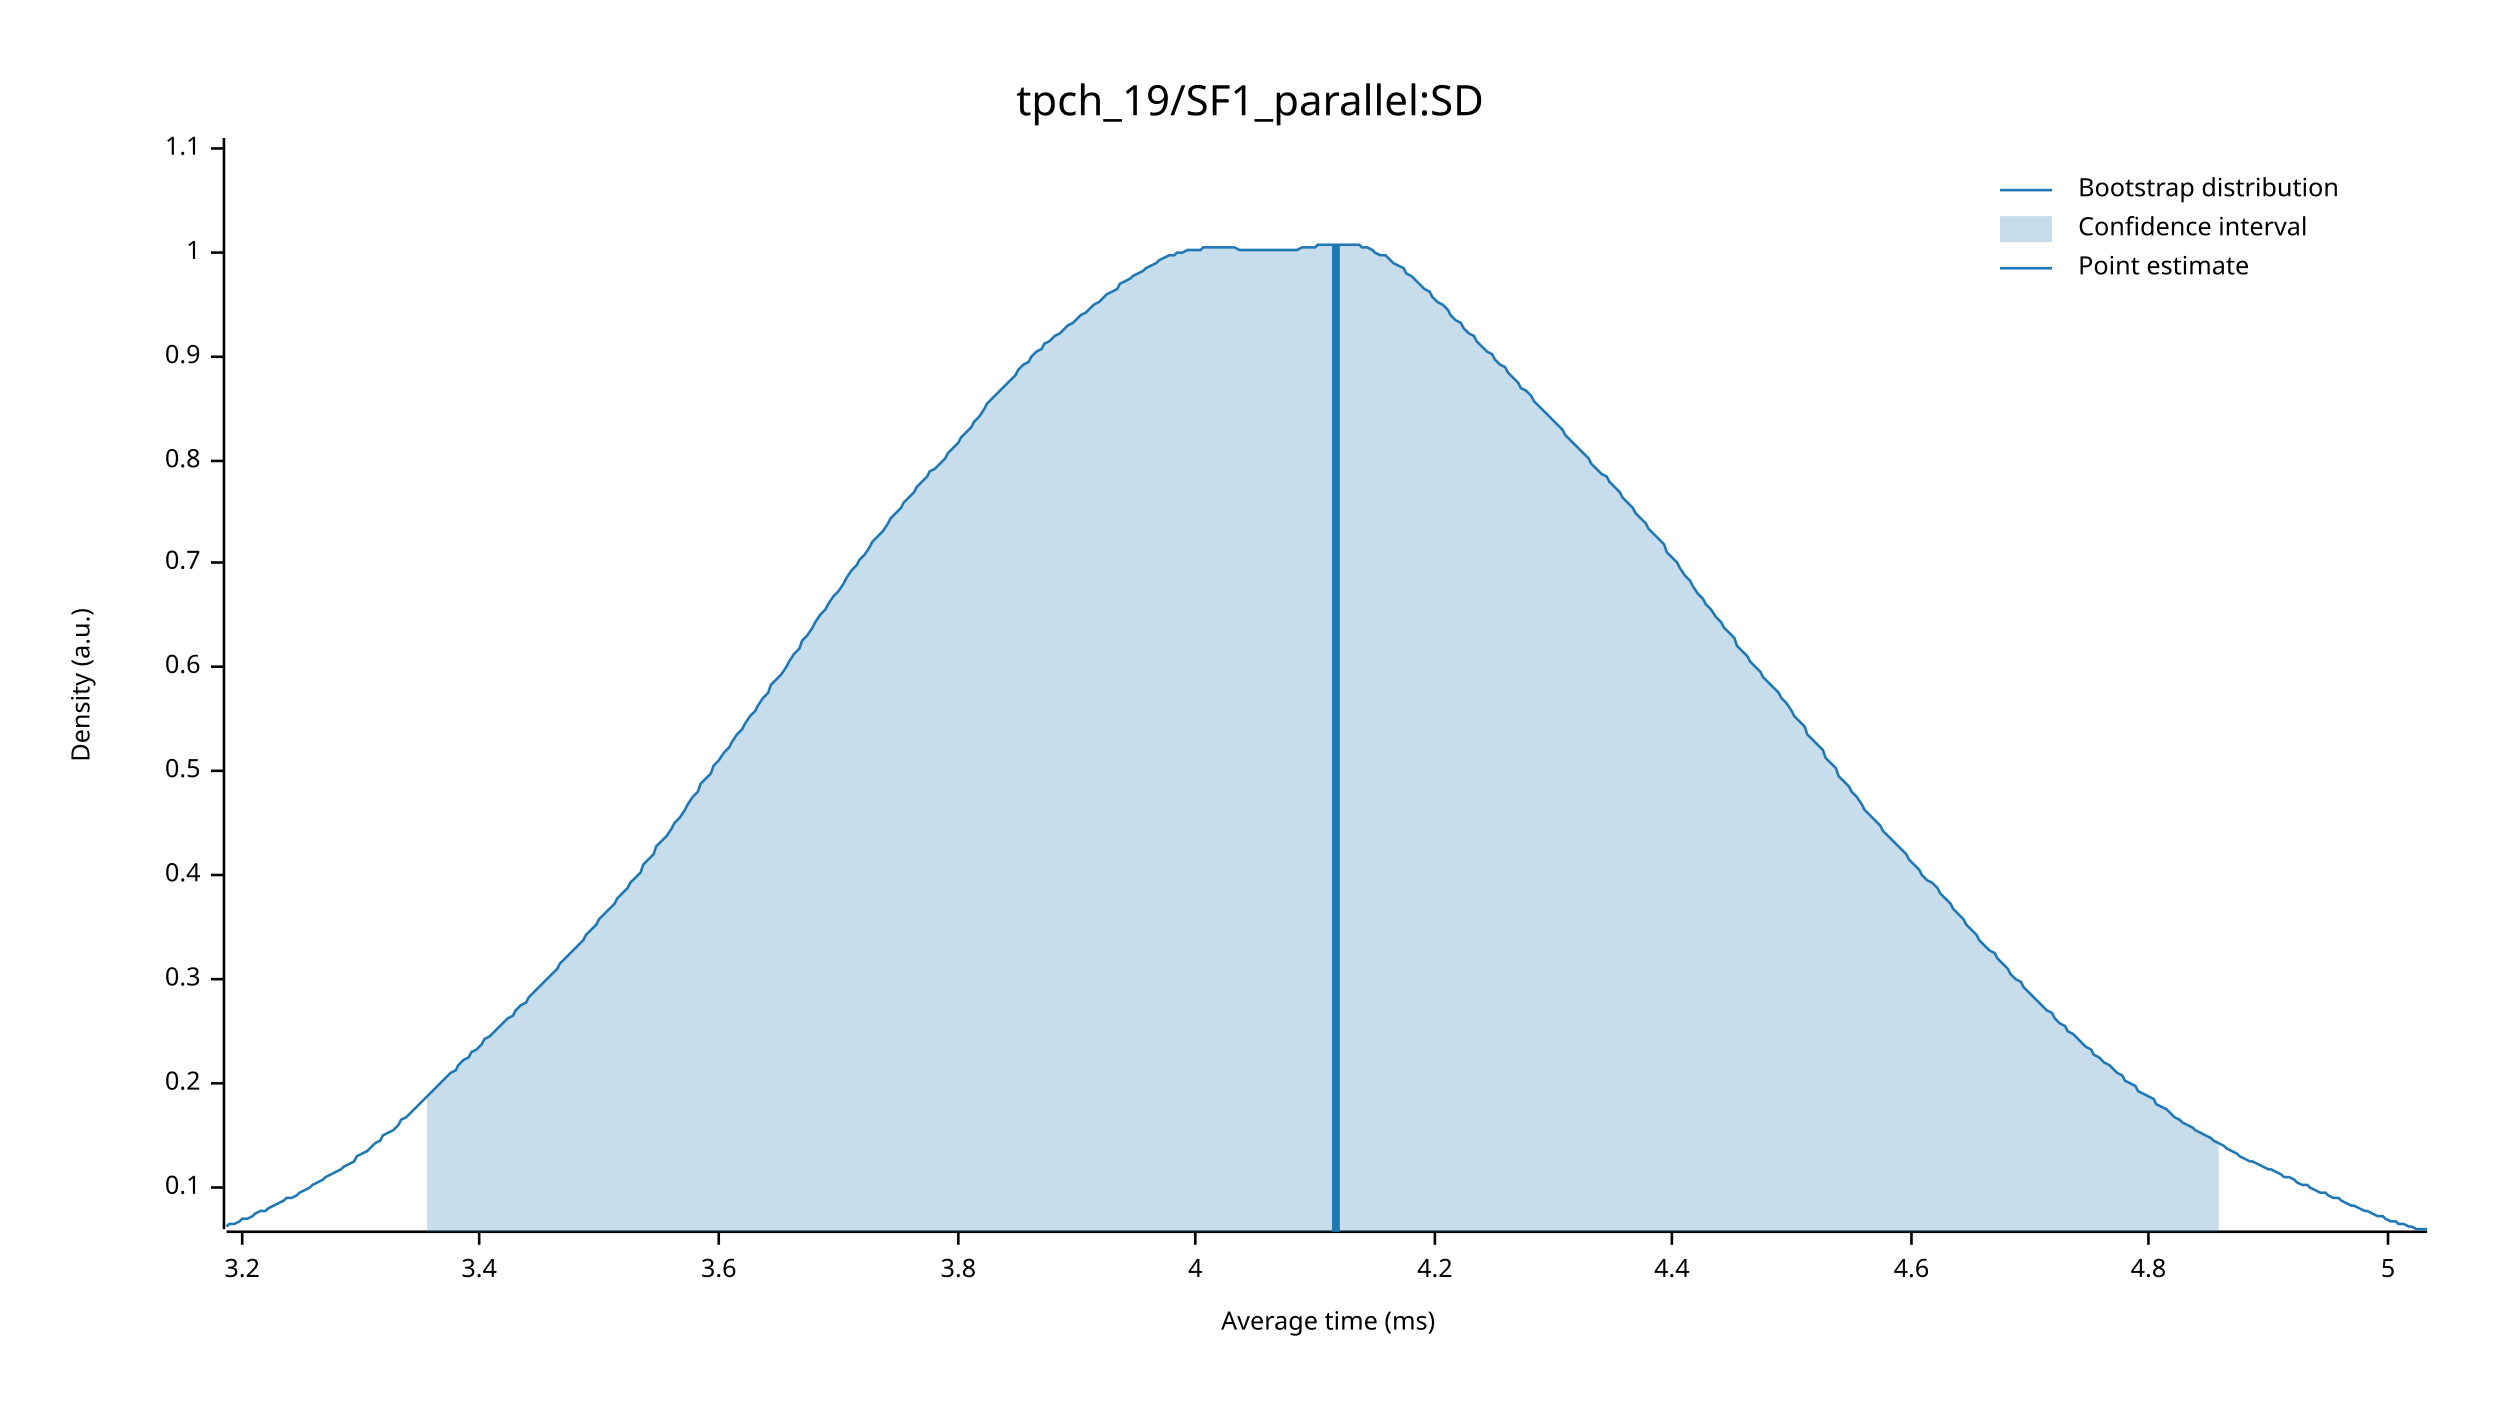
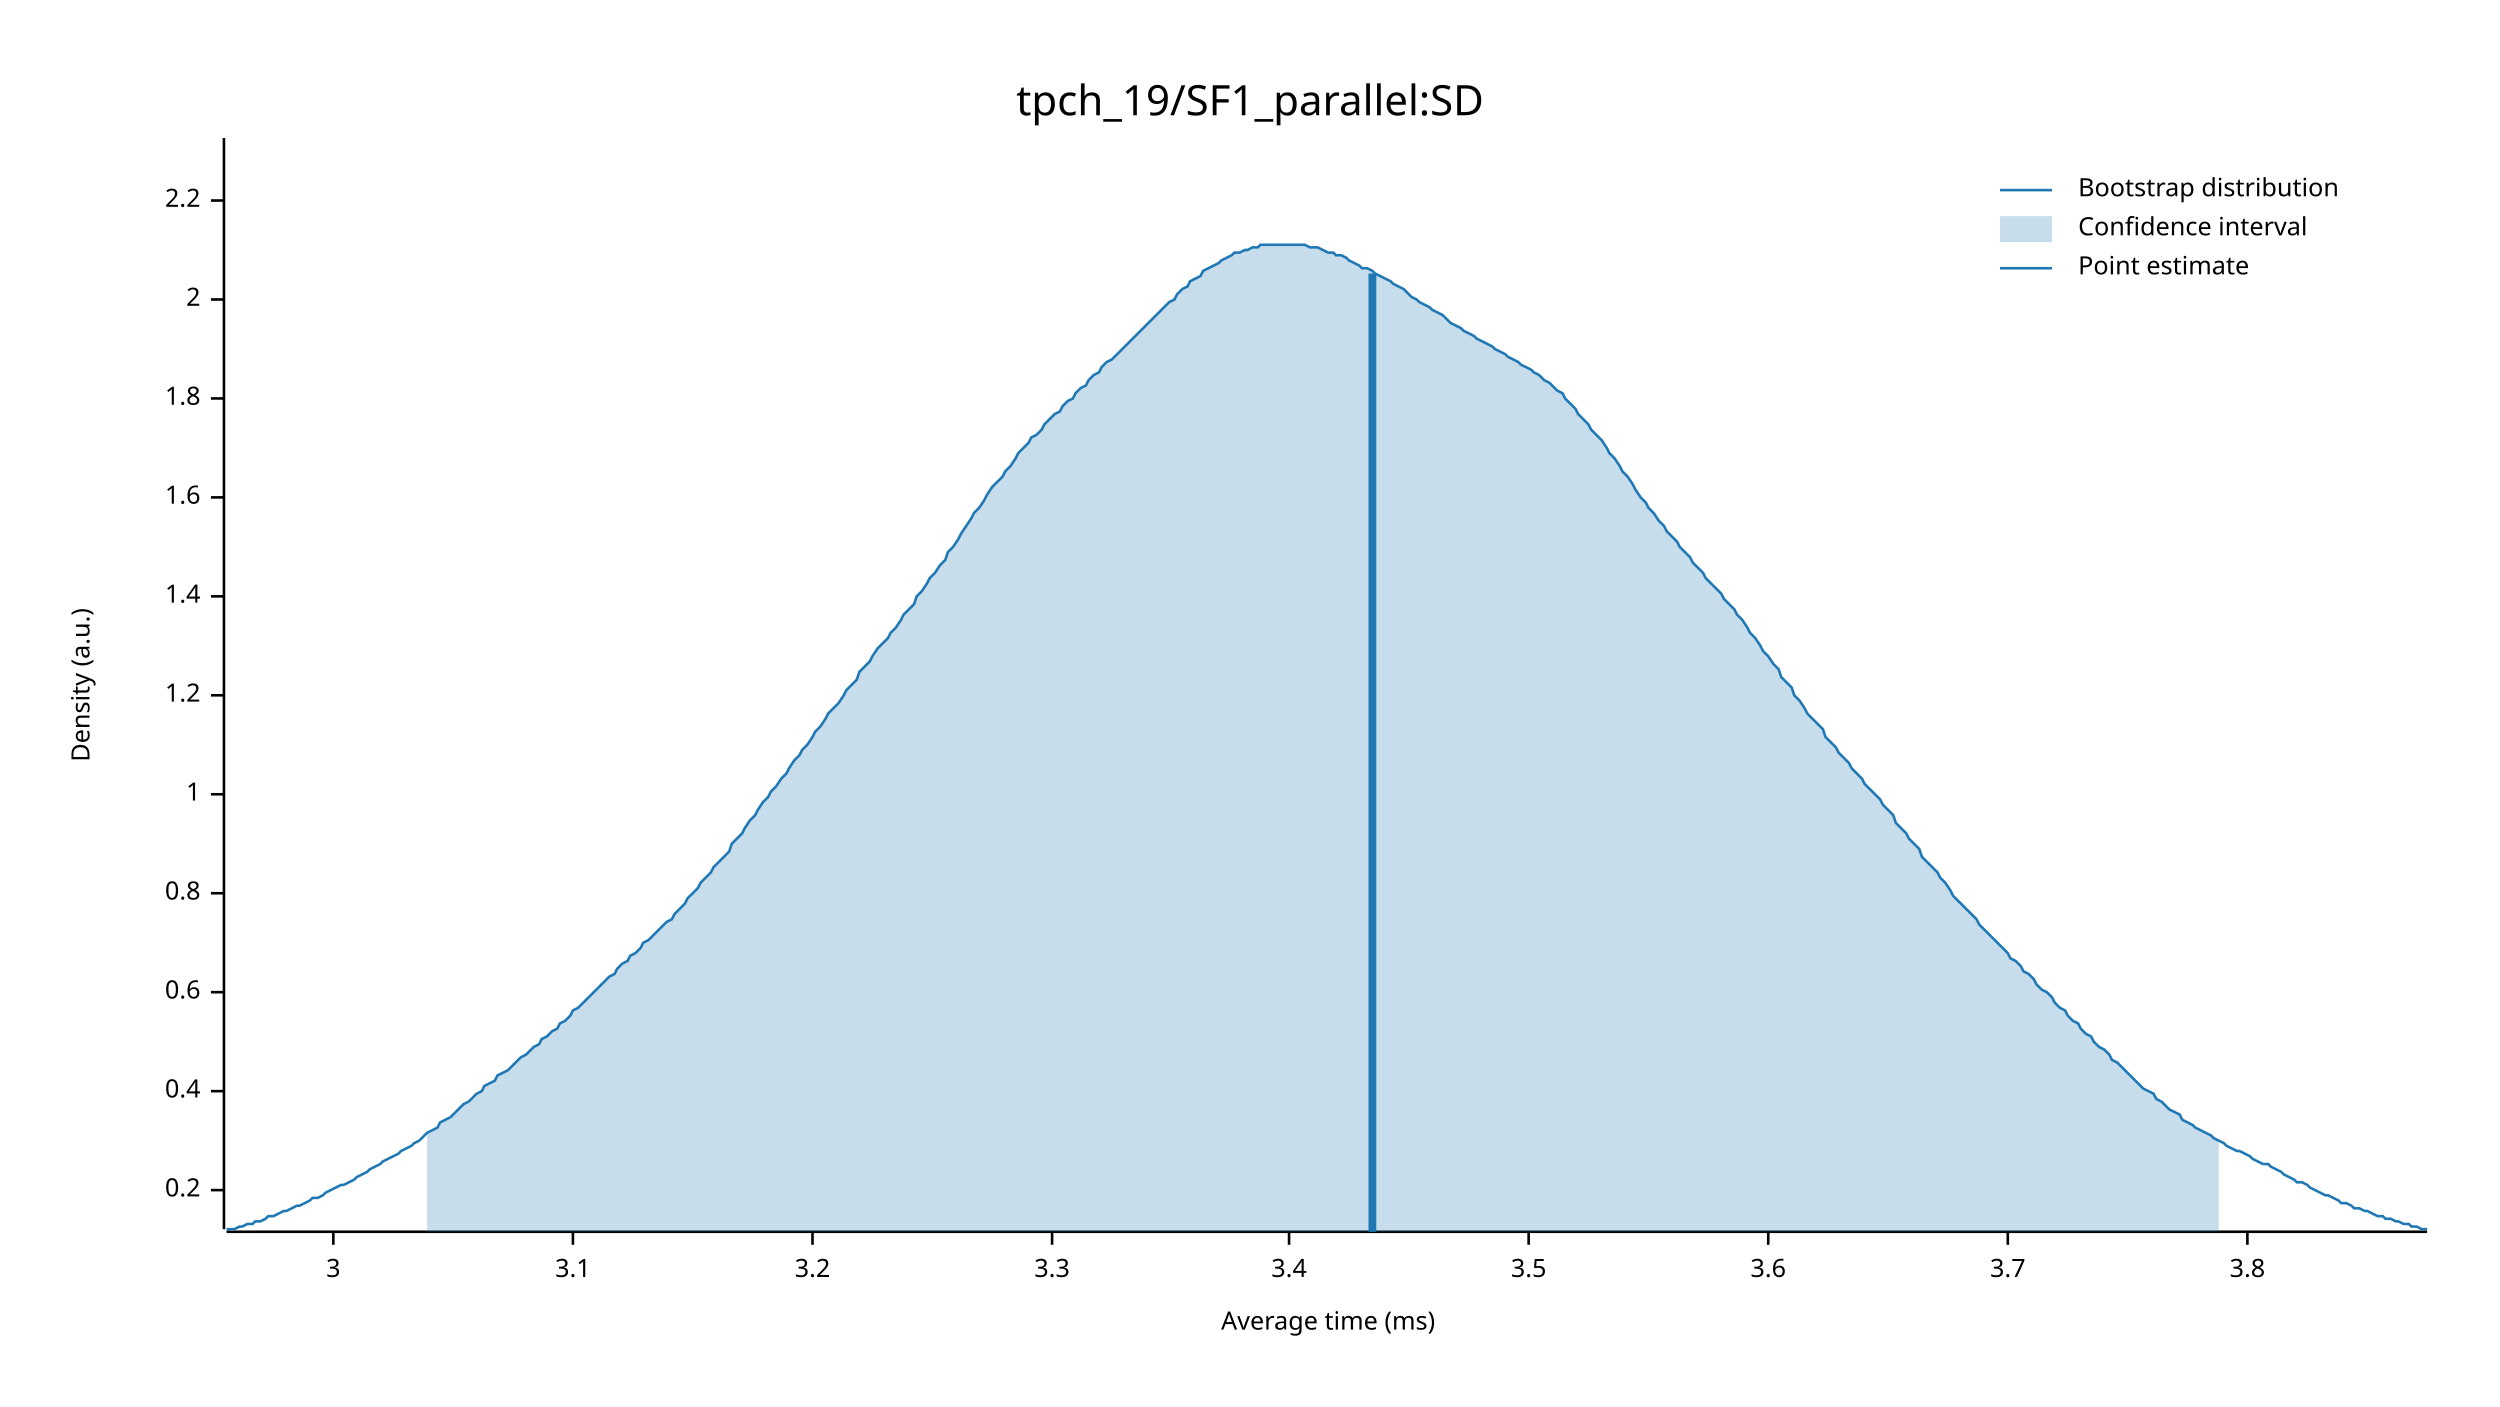
<svg xmlns="http://www.w3.org/2000/svg" width="960" height="540" viewBox="0 0 960 540">
  <text x="480" y="32" dy="0.76em" text-anchor="middle" font-family="sans-serif" font-size="16.129" opacity="1" fill="#000000">
tpch_19/SF1_parallel:SD
</text>
  <text x="27" y="263" dy="0.76em" text-anchor="middle" font-family="sans-serif" font-size="9.677" opacity="1" fill="#000000" transform="rotate(270, 27, 263)">
Density (a.u.)
</text>
  <text x="510" y="513" dy="-0.5ex" text-anchor="middle" font-family="sans-serif" font-size="9.677" opacity="1" fill="#000000">
Average time (ms)
</text>
  <polyline fill="none" opacity="1" stroke="#000000" stroke-width="1" points="86,53 86,472 " />
-   <text x="77" y="456" dy="0.5ex" text-anchor="end" font-family="sans-serif" font-size="9.677" opacity="1" fill="#000000">
- 0.1
- </text>
-   <polyline fill="none" opacity="1" stroke="#000000" stroke-width="1" points="81,456 86,456 " />
-   <text x="77" y="416" dy="0.5ex" text-anchor="end" font-family="sans-serif" font-size="9.677" opacity="1" fill="#000000">
+   <text x="77" y="457" dy="0.5ex" text-anchor="end" font-family="sans-serif" font-size="9.677" opacity="1" fill="#000000">
0.2
</text>
-   <polyline fill="none" opacity="1" stroke="#000000" stroke-width="1" points="81,416 86,416 " />
-   <text x="77" y="376" dy="0.5ex" text-anchor="end" font-family="sans-serif" font-size="9.677" opacity="1" fill="#000000">
- 0.3
- </text>
-   <polyline fill="none" opacity="1" stroke="#000000" stroke-width="1" points="81,376 86,376 " />
-   <text x="77" y="336" dy="0.5ex" text-anchor="end" font-family="sans-serif" font-size="9.677" opacity="1" fill="#000000">
+   <polyline fill="none" opacity="1" stroke="#000000" stroke-width="1" points="81,457 86,457 " />
+   <text x="77" y="419" dy="0.5ex" text-anchor="end" font-family="sans-serif" font-size="9.677" opacity="1" fill="#000000">
0.4
</text>
-   <polyline fill="none" opacity="1" stroke="#000000" stroke-width="1" points="81,336 86,336 " />
-   <text x="77" y="296" dy="0.5ex" text-anchor="end" font-family="sans-serif" font-size="9.677" opacity="1" fill="#000000">
- 0.5
- </text>
-   <polyline fill="none" opacity="1" stroke="#000000" stroke-width="1" points="81,296 86,296 " />
-   <text x="77" y="256" dy="0.5ex" text-anchor="end" font-family="sans-serif" font-size="9.677" opacity="1" fill="#000000">
+   <polyline fill="none" opacity="1" stroke="#000000" stroke-width="1" points="81,419 86,419 " />
+   <text x="77" y="381" dy="0.5ex" text-anchor="end" font-family="sans-serif" font-size="9.677" opacity="1" fill="#000000">
0.6
</text>
-   <polyline fill="none" opacity="1" stroke="#000000" stroke-width="1" points="81,256 86,256 " />
-   <text x="77" y="216" dy="0.5ex" text-anchor="end" font-family="sans-serif" font-size="9.677" opacity="1" fill="#000000">
- 0.7
- </text>
-   <polyline fill="none" opacity="1" stroke="#000000" stroke-width="1" points="81,216 86,216 " />
-   <text x="77" y="177" dy="0.5ex" text-anchor="end" font-family="sans-serif" font-size="9.677" opacity="1" fill="#000000">
+   <polyline fill="none" opacity="1" stroke="#000000" stroke-width="1" points="81,381 86,381 " />
+   <text x="77" y="343" dy="0.5ex" text-anchor="end" font-family="sans-serif" font-size="9.677" opacity="1" fill="#000000">
0.8
</text>
-   <polyline fill="none" opacity="1" stroke="#000000" stroke-width="1" points="81,177 86,177 " />
-   <text x="77" y="137" dy="0.5ex" text-anchor="end" font-family="sans-serif" font-size="9.677" opacity="1" fill="#000000">
- 0.9
- </text>
-   <polyline fill="none" opacity="1" stroke="#000000" stroke-width="1" points="81,137 86,137 " />
-   <text x="77" y="97" dy="0.5ex" text-anchor="end" font-family="sans-serif" font-size="9.677" opacity="1" fill="#000000">
+   <polyline fill="none" opacity="1" stroke="#000000" stroke-width="1" points="81,343 86,343 " />
+   <text x="77" y="305" dy="0.5ex" text-anchor="end" font-family="sans-serif" font-size="9.677" opacity="1" fill="#000000">
1
</text>
-   <polyline fill="none" opacity="1" stroke="#000000" stroke-width="1" points="81,97 86,97 " />
-   <text x="77" y="57" dy="0.5ex" text-anchor="end" font-family="sans-serif" font-size="9.677" opacity="1" fill="#000000">
- 1.1
+   <polyline fill="none" opacity="1" stroke="#000000" stroke-width="1" points="81,305 86,305 " />
+   <text x="77" y="267" dy="0.5ex" text-anchor="end" font-family="sans-serif" font-size="9.677" opacity="1" fill="#000000">
+ 1.2
</text>
-   <polyline fill="none" opacity="1" stroke="#000000" stroke-width="1" points="81,57 86,57 " />
+   <polyline fill="none" opacity="1" stroke="#000000" stroke-width="1" points="81,267 86,267 " />
+   <text x="77" y="229" dy="0.5ex" text-anchor="end" font-family="sans-serif" font-size="9.677" opacity="1" fill="#000000">
+ 1.4
+ </text>
+   <polyline fill="none" opacity="1" stroke="#000000" stroke-width="1" points="81,229 86,229 " />
+   <text x="77" y="191" dy="0.5ex" text-anchor="end" font-family="sans-serif" font-size="9.677" opacity="1" fill="#000000">
+ 1.6
+ </text>
+   <polyline fill="none" opacity="1" stroke="#000000" stroke-width="1" points="81,191 86,191 " />
+   <text x="77" y="153" dy="0.5ex" text-anchor="end" font-family="sans-serif" font-size="9.677" opacity="1" fill="#000000">
+ 1.8
+ </text>
+   <polyline fill="none" opacity="1" stroke="#000000" stroke-width="1" points="81,153 86,153 " />
+   <text x="77" y="115" dy="0.5ex" text-anchor="end" font-family="sans-serif" font-size="9.677" opacity="1" fill="#000000">
+ 2
+ </text>
+   <polyline fill="none" opacity="1" stroke="#000000" stroke-width="1" points="81,115 86,115 " />
+   <text x="77" y="77" dy="0.5ex" text-anchor="end" font-family="sans-serif" font-size="9.677" opacity="1" fill="#000000">
+ 2.2
+ </text>
+   <polyline fill="none" opacity="1" stroke="#000000" stroke-width="1" points="81,77 86,77 " />
  <polyline fill="none" opacity="1" stroke="#000000" stroke-width="1" points="87,473 932,473 " />
-   <text x="93" y="483" dy="0.76em" text-anchor="middle" font-family="sans-serif" font-size="9.677" opacity="1" fill="#000000">
+   <text x="128" y="483" dy="0.76em" text-anchor="middle" font-family="sans-serif" font-size="9.677" opacity="1" fill="#000000">
+ 3
+ </text>
+   <polyline fill="none" opacity="1" stroke="#000000" stroke-width="1" points="128,473 128,478 " />
+   <text x="220" y="483" dy="0.76em" text-anchor="middle" font-family="sans-serif" font-size="9.677" opacity="1" fill="#000000">
+ 3.1
+ </text>
+   <polyline fill="none" opacity="1" stroke="#000000" stroke-width="1" points="220,473 220,478 " />
+   <text x="312" y="483" dy="0.76em" text-anchor="middle" font-family="sans-serif" font-size="9.677" opacity="1" fill="#000000">
3.2
</text>
-   <polyline fill="none" opacity="1" stroke="#000000" stroke-width="1" points="93,473 93,478 " />
-   <text x="184" y="483" dy="0.76em" text-anchor="middle" font-family="sans-serif" font-size="9.677" opacity="1" fill="#000000">
+   <polyline fill="none" opacity="1" stroke="#000000" stroke-width="1" points="312,473 312,478 " />
+   <text x="404" y="483" dy="0.76em" text-anchor="middle" font-family="sans-serif" font-size="9.677" opacity="1" fill="#000000">
+ 3.3
+ </text>
+   <polyline fill="none" opacity="1" stroke="#000000" stroke-width="1" points="404,473 404,478 " />
+   <text x="495" y="483" dy="0.76em" text-anchor="middle" font-family="sans-serif" font-size="9.677" opacity="1" fill="#000000">
3.4
</text>
-   <polyline fill="none" opacity="1" stroke="#000000" stroke-width="1" points="184,473 184,478 " />
-   <text x="276" y="483" dy="0.76em" text-anchor="middle" font-family="sans-serif" font-size="9.677" opacity="1" fill="#000000">
+   <polyline fill="none" opacity="1" stroke="#000000" stroke-width="1" points="495,473 495,478 " />
+   <text x="587" y="483" dy="0.76em" text-anchor="middle" font-family="sans-serif" font-size="9.677" opacity="1" fill="#000000">
+ 3.5
+ </text>
+   <polyline fill="none" opacity="1" stroke="#000000" stroke-width="1" points="587,473 587,478 " />
+   <text x="679" y="483" dy="0.76em" text-anchor="middle" font-family="sans-serif" font-size="9.677" opacity="1" fill="#000000">
3.6
</text>
-   <polyline fill="none" opacity="1" stroke="#000000" stroke-width="1" points="276,473 276,478 " />
-   <text x="368" y="483" dy="0.76em" text-anchor="middle" font-family="sans-serif" font-size="9.677" opacity="1" fill="#000000">
+   <polyline fill="none" opacity="1" stroke="#000000" stroke-width="1" points="679,473 679,478 " />
+   <text x="771" y="483" dy="0.76em" text-anchor="middle" font-family="sans-serif" font-size="9.677" opacity="1" fill="#000000">
+ 3.7
+ </text>
+   <polyline fill="none" opacity="1" stroke="#000000" stroke-width="1" points="771,473 771,478 " />
+   <text x="863" y="483" dy="0.76em" text-anchor="middle" font-family="sans-serif" font-size="9.677" opacity="1" fill="#000000">
3.8
</text>
-   <polyline fill="none" opacity="1" stroke="#000000" stroke-width="1" points="368,473 368,478 " />
-   <text x="459" y="483" dy="0.76em" text-anchor="middle" font-family="sans-serif" font-size="9.677" opacity="1" fill="#000000">
- 4
- </text>
-   <polyline fill="none" opacity="1" stroke="#000000" stroke-width="1" points="459,473 459,478 " />
-   <text x="551" y="483" dy="0.76em" text-anchor="middle" font-family="sans-serif" font-size="9.677" opacity="1" fill="#000000">
- 4.2
- </text>
-   <polyline fill="none" opacity="1" stroke="#000000" stroke-width="1" points="551,473 551,478 " />
-   <text x="642" y="483" dy="0.76em" text-anchor="middle" font-family="sans-serif" font-size="9.677" opacity="1" fill="#000000">
- 4.4
- </text>
-   <polyline fill="none" opacity="1" stroke="#000000" stroke-width="1" points="642,473 642,478 " />
-   <text x="734" y="483" dy="0.76em" text-anchor="middle" font-family="sans-serif" font-size="9.677" opacity="1" fill="#000000">
- 4.6
- </text>
-   <polyline fill="none" opacity="1" stroke="#000000" stroke-width="1" points="734,473 734,478 " />
-   <text x="825" y="483" dy="0.76em" text-anchor="middle" font-family="sans-serif" font-size="9.677" opacity="1" fill="#000000">
- 4.8
- </text>
-   <polyline fill="none" opacity="1" stroke="#000000" stroke-width="1" points="825,473 825,478 " />
-   <text x="917" y="483" dy="0.76em" text-anchor="middle" font-family="sans-serif" font-size="9.677" opacity="1" fill="#000000">
- 5
- </text>
-   <polyline fill="none" opacity="1" stroke="#000000" stroke-width="1" points="917,473 917,478 " />
-   <polyline fill="none" opacity="1" stroke="#1F78B4" stroke-width="1" points="87,471 88,470 90,470 92,469 93,468 95,468 97,467 98,466 100,465 102,465 103,464 105,463 107,462 109,461 110,460 112,460 114,459 115,458 117,457 119,456 120,455 122,454 124,453 125,452 127,451 129,450 131,449 132,448 134,447 136,446 137,444 139,443 141,442 142,441 144,439 146,438 147,436 149,435 151,434 153,432 154,430 156,429 158,427 159,426 161,424 163,422 164,421 166,419 168,417 169,416 171,414 173,412 175,411 176,409 178,407 180,406 181,404 183,403 185,401 186,399 188,398 190,396 191,395 193,393 195,391 197,390 198,388 200,386 202,385 203,383 205,381 207,379 208,378 210,376 212,374 214,372 215,370 217,368 219,366 220,365 222,363 224,361 225,359 227,357 229,355 230,353 232,351 234,349 236,347 237,345 239,343 241,341 242,339 244,337 246,335 247,332 249,330 251,328 252,325 254,323 256,321 258,318 259,316 261,314 263,311 264,309 266,306 268,304 269,301 271,299 273,297 274,294 276,292 278,289 280,287 281,285 283,282 285,280 286,278 288,275 290,273 291,271 293,268 295,266 296,263 298,261 300,259 302,256 303,254 305,251 307,249 308,246 310,244 312,241 313,239 315,236 317,234 318,232 320,229 322,227 324,224 325,222 327,219 329,217 330,215 332,213 334,210 335,208 337,206 339,204 341,201 342,199 344,197 346,195 347,193 349,191 351,189 352,187 354,185 356,183 357,181 359,180 361,178 363,176 364,174 366,172 368,170 369,168 371,166 373,164 374,162 376,160 378,157 379,155 381,153 383,151 385,149 386,148 388,146 390,144 391,142 393,140 395,139 396,137 398,135 400,134 401,132 403,131 405,129 407,128 408,127 410,125 412,124 413,123 415,121 417,120 418,119 420,117 422,116 423,115 425,113 427,112 429,111 430,109 432,108 434,107 435,106 437,105 439,104 440,103 442,102 444,101 445,100 447,99 449,98 451,98 452,97 454,97 456,96 457,96 459,96 461,96 462,95 464,95 466,95 468,95 469,95 471,95 473,95 474,95 476,96 478,96 479,96 481,96 483,96 484,96 486,96 488,96 490,96 491,96 493,96 495,96 496,96 498,96 500,95 501,95 503,95 505,95 506,94 508,94 510,94 512,94 513,94 515,94 517,94 518,94 520,94 522,94 523,95 525,95 527,96 528,97 530,98 532,98 534,100 535,101 537,102 539,103 540,105 542,106 544,108 545,109 547,111 549,112 550,114 552,116 554,117 556,119 557,121 559,123 561,124 562,126 564,128 566,129 567,131 569,133 571,135 573,136 574,138 576,140 578,141 579,143 581,145 583,147 584,149 586,150 588,152 589,154 591,156 593,158 595,160 596,161 598,163 600,165 601,167 603,169 605,171 606,172 608,174 610,176 611,178 613,180 615,182 617,183 618,185 620,187 622,189 623,191 625,193 627,195 628,197 630,199 632,201 633,203 635,205 637,207 639,209 640,212 642,214 644,216 645,218 647,221 649,223 650,225 652,228 654,230 655,232 657,234 659,237 661,239 662,241 664,243 666,245 667,248 669,250 671,252 672,254 674,256 676,258 677,260 679,262 681,264 683,266 684,268 686,270 688,273 689,275 691,277 693,279 694,282 696,284 698,286 700,288 701,291 703,293 705,295 706,298 708,300 710,302 711,304 713,306 715,309 716,311 718,313 720,315 722,317 723,319 725,321 727,323 728,324 730,326 732,328 733,330 735,332 737,334 738,336 740,338 742,339 744,341 745,343 747,345 749,347 750,349 752,351 754,353 755,355 757,357 759,359 760,361 762,363 764,365 766,366 767,368 769,370 771,372 772,374 774,376 776,377 777,379 779,381 781,383 782,384 784,386 786,388 788,389 789,391 791,393 793,394 794,396 796,397 798,399 799,400 801,402 803,403 804,405 806,406 808,408 810,409 811,410 813,412 815,413 816,415 818,416 820,417 821,419 823,420 825,421 827,422 828,424 830,425 832,426 833,427 835,429 837,430 838,431 840,432 842,433 843,434 845,435 847,436 849,437 850,438 852,439 854,440 855,441 857,442 859,443 860,444 862,445 864,446 865,446 867,447 869,448 871,449 872,449 874,450 876,451 877,452 879,452 881,453 882,454 884,455 886,455 887,456 889,457 891,458 893,458 894,459 896,460 898,460 899,461 901,462 903,463 904,463 906,464 908,465 909,465 911,466 913,467 915,467 916,468 918,469 920,469 921,470 923,470 925,471 926,471 928,472 930,472 932,472 " />
-   <polygon opacity="0.25" fill="#1F78B4" points="164,421 166,419 168,417 169,416 171,414 173,412 175,411 176,409 178,407 180,406 181,404 183,403 185,401 186,399 188,398 190,396 191,395 193,393 195,391 197,390 198,388 200,386 202,385 203,383 205,381 207,379 208,378 210,376 212,374 214,372 215,370 217,368 219,366 220,365 222,363 224,361 225,359 227,357 229,355 230,353 232,351 234,349 236,347 237,345 239,343 241,341 242,339 244,337 246,335 247,332 249,330 251,328 252,325 254,323 256,321 258,318 259,316 261,314 263,311 264,309 266,306 268,304 269,301 271,299 273,297 274,294 276,292 278,289 280,287 281,285 283,282 285,280 286,278 288,275 290,273 291,271 293,268 295,266 296,263 298,261 300,259 302,256 303,254 305,251 307,249 308,246 310,244 312,241 313,239 315,236 317,234 318,232 320,229 322,227 324,224 325,222 327,219 329,217 330,215 332,213 334,210 335,208 337,206 339,204 341,201 342,199 344,197 346,195 347,193 349,191 351,189 352,187 354,185 356,183 357,181 359,180 361,178 363,176 364,174 366,172 368,170 369,168 371,166 373,164 374,162 376,160 378,157 379,155 381,153 383,151 385,149 386,148 388,146 390,144 391,142 393,140 395,139 396,137 398,135 400,134 401,132 403,131 405,129 407,128 408,127 410,125 412,124 413,123 415,121 417,120 418,119 420,117 422,116 423,115 425,113 427,112 429,111 430,109 432,108 434,107 435,106 437,105 439,104 440,103 442,102 444,101 445,100 447,99 449,98 451,98 452,97 454,97 456,96 457,96 459,96 461,96 462,95 464,95 466,95 468,95 469,95 471,95 473,95 474,95 476,96 478,96 479,96 481,96 483,96 484,96 486,96 488,96 490,96 491,96 493,96 495,96 496,96 498,96 500,95 501,95 503,95 505,95 506,94 508,94 510,94 512,94 513,94 515,94 517,94 518,94 520,94 522,94 523,95 525,95 527,96 528,97 530,98 532,98 534,100 535,101 537,102 539,103 540,105 542,106 544,108 545,109 547,111 549,112 550,114 552,116 554,117 556,119 557,121 559,123 561,124 562,126 564,128 566,129 567,131 569,133 571,135 573,136 574,138 576,140 578,141 579,143 581,145 583,147 584,149 586,150 588,152 589,154 591,156 593,158 595,160 596,161 598,163 600,165 601,167 603,169 605,171 606,172 608,174 610,176 611,178 613,180 615,182 617,183 618,185 620,187 622,189 623,191 625,193 627,195 628,197 630,199 632,201 633,203 635,205 637,207 639,209 640,212 642,214 644,216 645,218 647,221 649,223 650,225 652,228 654,230 655,232 657,234 659,237 661,239 662,241 664,243 666,245 667,248 669,250 671,252 672,254 674,256 676,258 677,260 679,262 681,264 683,266 684,268 686,270 688,273 689,275 691,277 693,279 694,282 696,284 698,286 700,288 701,291 703,293 705,295 706,298 708,300 710,302 711,304 713,306 715,309 716,311 718,313 720,315 722,317 723,319 725,321 727,323 728,324 730,326 732,328 733,330 735,332 737,334 738,336 740,338 742,339 744,341 745,343 747,345 749,347 750,349 752,351 754,353 755,355 757,357 759,359 760,361 762,363 764,365 766,366 767,368 769,370 771,372 772,374 774,376 776,377 777,379 779,381 781,383 782,384 784,386 786,388 788,389 789,391 791,393 793,394 794,396 796,397 798,399 799,400 801,402 803,403 804,405 806,406 808,408 810,409 811,410 813,412 815,413 816,415 818,416 820,417 821,419 823,420 825,421 827,422 828,424 830,425 832,426 833,427 835,429 837,430 838,431 840,432 842,433 843,434 845,435 847,436 849,437 850,438 852,439 852,473 164,473 " />
-   <polyline fill="none" opacity="1" stroke="#1F78B4" stroke-width="3" points="513,473 513,94 " />
+   <polyline fill="none" opacity="1" stroke="#000000" stroke-width="1" points="863,473 863,478 " />
+   <polyline fill="none" opacity="1" stroke="#1F78B4" stroke-width="1" points="87,472 88,472 90,472 92,471 93,471 95,470 97,470 98,469 100,469 102,468 103,467 105,467 107,466 109,465 110,465 112,464 114,463 115,463 117,462 119,461 120,460 122,460 124,459 125,458 127,457 129,456 131,455 132,455 134,454 136,453 137,452 139,451 141,450 142,449 144,448 146,447 147,446 149,445 151,444 153,443 154,442 156,441 158,440 159,439 161,438 163,436 164,435 166,434 168,433 169,431 171,430 173,429 175,427 176,426 178,424 180,423 181,422 183,420 185,419 186,417 188,416 190,415 191,413 193,412 195,411 197,409 198,408 200,406 202,405 203,404 205,402 207,401 208,399 210,398 212,396 214,395 215,393 217,392 219,390 220,388 222,387 224,385 225,384 227,382 229,380 230,379 232,377 234,375 236,374 237,372 239,370 241,369 242,367 244,366 246,364 247,362 249,361 251,359 252,358 254,356 256,354 258,353 259,351 261,349 263,347 264,345 266,343 268,341 269,339 271,337 273,335 274,333 276,331 278,329 280,327 281,324 283,322 285,320 286,318 288,315 290,313 291,311 293,308 295,306 296,304 298,302 300,299 302,297 303,295 305,292 307,290 308,288 310,286 312,283 313,281 315,279 317,276 318,274 320,272 322,270 324,267 325,265 327,263 329,261 330,258 332,256 334,254 335,252 337,249 339,247 341,245 342,243 344,241 346,238 347,236 349,234 351,232 352,229 354,227 356,224 357,222 359,220 361,217 363,215 364,212 366,210 368,207 369,205 371,202 373,199 374,197 376,195 378,192 379,190 381,187 383,185 385,183 386,181 388,179 390,176 391,174 393,172 395,170 396,168 398,167 400,165 401,163 403,161 405,159 407,158 408,156 410,154 412,153 413,151 415,149 417,148 418,146 420,144 422,143 423,141 425,139 427,138 429,136 430,135 432,133 434,131 435,130 437,128 439,126 440,125 442,123 444,121 445,120 447,118 449,116 451,115 452,113 454,111 456,110 457,108 459,107 461,106 462,104 464,103 466,102 468,101 469,100 471,99 473,98 474,97 476,97 478,96 479,96 481,95 483,95 484,94 486,94 488,94 490,94 491,94 493,94 495,94 496,94 498,94 500,94 501,94 503,95 505,95 506,95 508,96 510,97 512,97 513,98 515,98 517,99 518,100 520,101 522,102 523,103 525,103 527,104 528,105 530,106 532,107 534,108 535,109 537,110 539,111 540,112 542,114 544,115 545,116 547,117 549,118 550,119 552,120 554,121 556,123 557,124 559,125 561,126 562,127 564,128 566,129 567,130 569,131 571,132 573,133 574,134 576,135 578,136 579,137 581,138 583,139 584,140 586,141 588,142 589,143 591,144 593,146 595,147 596,148 598,150 600,151 601,153 603,155 605,157 606,159 608,161 610,163 611,165 613,167 615,169 617,172 618,174 620,176 622,179 623,181 625,183 627,186 628,188 630,191 632,193 633,195 635,197 637,200 639,202 640,204 642,206 644,208 645,210 647,212 649,214 650,216 652,218 654,220 655,222 657,224 659,226 661,228 662,230 664,232 666,234 667,236 669,238 671,241 672,243 674,245 676,248 677,250 679,252 681,255 683,257 684,260 686,262 688,264 689,267 691,269 693,272 694,274 696,276 698,278 700,280 701,283 703,285 705,287 706,289 708,291 710,293 711,295 713,297 715,299 716,301 718,303 720,305 722,307 723,309 725,311 727,313 728,316 730,318 732,320 733,322 735,324 737,326 738,329 740,331 742,333 744,335 745,337 747,339 749,342 750,344 752,346 754,348 755,349 757,351 759,353 760,355 762,357 764,359 766,361 767,362 769,364 771,366 772,368 774,369 776,371 777,373 779,374 781,376 782,378 784,380 786,381 788,383 789,385 791,387 793,388 794,390 796,392 798,393 799,395 801,397 803,398 804,400 806,402 808,403 810,405 811,407 813,408 815,410 816,411 818,413 820,415 821,416 823,418 825,419 827,420 828,422 830,423 832,425 833,426 835,427 837,428 838,430 840,431 842,432 843,433 845,434 847,435 849,436 850,437 852,438 854,439 855,440 857,441 859,442 860,442 862,443 864,444 865,445 867,446 869,447 871,447 872,448 874,449 876,450 877,451 879,452 881,453 882,454 884,454 886,455 887,456 889,457 891,458 893,459 894,459 896,460 898,461 899,462 901,462 903,463 904,464 906,464 908,465 909,465 911,466 913,467 915,467 916,468 918,468 920,469 921,469 923,470 925,470 926,471 928,471 930,472 932,472 " />
+   <polygon opacity="0.25" fill="#1F78B4" points="164,435 166,434 168,433 169,431 171,430 173,429 175,427 176,426 178,424 180,423 181,422 183,420 185,419 186,417 188,416 190,415 191,413 193,412 195,411 197,409 198,408 200,406 202,405 203,404 205,402 207,401 208,399 210,398 212,396 214,395 215,393 217,392 219,390 220,388 222,387 224,385 225,384 227,382 229,380 230,379 232,377 234,375 236,374 237,372 239,370 241,369 242,367 244,366 246,364 247,362 249,361 251,359 252,358 254,356 256,354 258,353 259,351 261,349 263,347 264,345 266,343 268,341 269,339 271,337 273,335 274,333 276,331 278,329 280,327 281,324 283,322 285,320 286,318 288,315 290,313 291,311 293,308 295,306 296,304 298,302 300,299 302,297 303,295 305,292 307,290 308,288 310,286 312,283 313,281 315,279 317,276 318,274 320,272 322,270 324,267 325,265 327,263 329,261 330,258 332,256 334,254 335,252 337,249 339,247 341,245 342,243 344,241 346,238 347,236 349,234 351,232 352,229 354,227 356,224 357,222 359,220 361,217 363,215 364,212 366,210 368,207 369,205 371,202 373,199 374,197 376,195 378,192 379,190 381,187 383,185 385,183 386,181 388,179 390,176 391,174 393,172 395,170 396,168 398,167 400,165 401,163 403,161 405,159 407,158 408,156 410,154 412,153 413,151 415,149 417,148 418,146 420,144 422,143 423,141 425,139 427,138 429,136 430,135 432,133 434,131 435,130 437,128 439,126 440,125 442,123 444,121 445,120 447,118 449,116 451,115 452,113 454,111 456,110 457,108 459,107 461,106 462,104 464,103 466,102 468,101 469,100 471,99 473,98 474,97 476,97 478,96 479,96 481,95 483,95 484,94 486,94 488,94 490,94 491,94 493,94 495,94 496,94 498,94 500,94 501,94 503,95 505,95 506,95 508,96 510,97 512,97 513,98 515,98 517,99 518,100 520,101 522,102 523,103 525,103 527,104 528,105 530,106 532,107 534,108 535,109 537,110 539,111 540,112 542,114 544,115 545,116 547,117 549,118 550,119 552,120 554,121 556,123 557,124 559,125 561,126 562,127 564,128 566,129 567,130 569,131 571,132 573,133 574,134 576,135 578,136 579,137 581,138 583,139 584,140 586,141 588,142 589,143 591,144 593,146 595,147 596,148 598,150 600,151 601,153 603,155 605,157 606,159 608,161 610,163 611,165 613,167 615,169 617,172 618,174 620,176 622,179 623,181 625,183 627,186 628,188 630,191 632,193 633,195 635,197 637,200 639,202 640,204 642,206 644,208 645,210 647,212 649,214 650,216 652,218 654,220 655,222 657,224 659,226 661,228 662,230 664,232 666,234 667,236 669,238 671,241 672,243 674,245 676,248 677,250 679,252 681,255 683,257 684,260 686,262 688,264 689,267 691,269 693,272 694,274 696,276 698,278 700,280 701,283 703,285 705,287 706,289 708,291 710,293 711,295 713,297 715,299 716,301 718,303 720,305 722,307 723,309 725,311 727,313 728,316 730,318 732,320 733,322 735,324 737,326 738,329 740,331 742,333 744,335 745,337 747,339 749,342 750,344 752,346 754,348 755,349 757,351 759,353 760,355 762,357 764,359 766,361 767,362 769,364 771,366 772,368 774,369 776,371 777,373 779,374 781,376 782,378 784,380 786,381 788,383 789,385 791,387 793,388 794,390 796,392 798,393 799,395 801,397 803,398 804,400 806,402 808,403 810,405 811,407 813,408 815,410 816,411 818,413 820,415 821,416 823,418 825,419 827,420 828,422 830,423 832,425 833,426 835,427 837,428 838,430 840,431 842,432 843,433 845,434 847,435 849,436 850,437 852,438 852,473 164,473 " />
+   <polyline fill="none" opacity="1" stroke="#1F78B4" stroke-width="3" points="527,473 527,105 " />
  <text x="798" y="68" dy="0.76em" text-anchor="start" font-family="sans-serif" font-size="9.677" opacity="1" fill="#000000">
Bootstrap distribution
</text>
  <text x="798" y="83" dy="0.76em" text-anchor="start" font-family="sans-serif" font-size="9.677" opacity="1" fill="#000000">
Confidence interval
</text>
  <text x="798" y="98" dy="0.76em" text-anchor="start" font-family="sans-serif" font-size="9.677" opacity="1" fill="#000000">
Point estimate
</text>
  <polyline fill="none" opacity="1" stroke="#1F78B4" stroke-width="1" points="768,73 788,73 " />
  <rect x="768" y="83" width="20" height="10" opacity="0.25" fill="#1F78B4" stroke="none" />
  <polyline fill="none" opacity="1" stroke="#1F78B4" stroke-width="1" points="768,103 788,103 " />
</svg>
